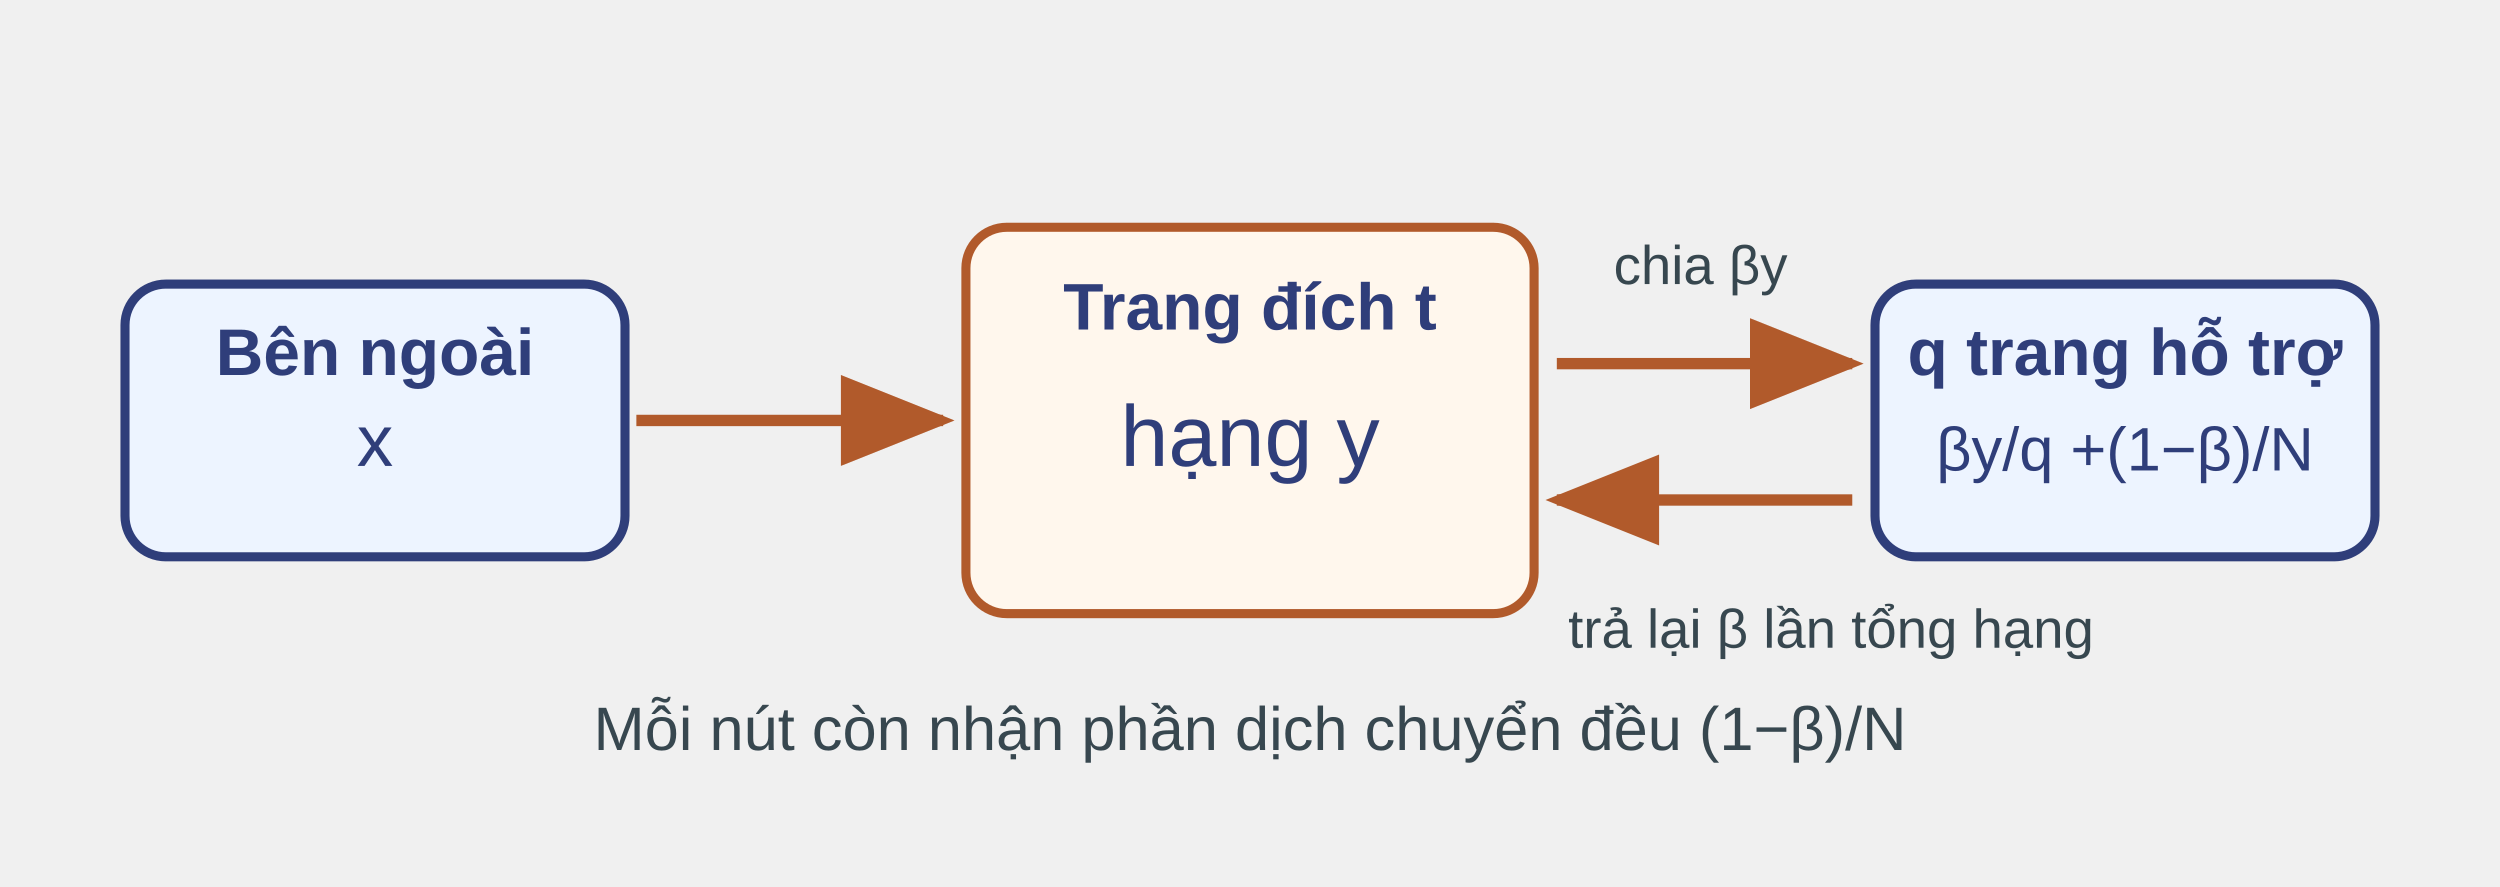
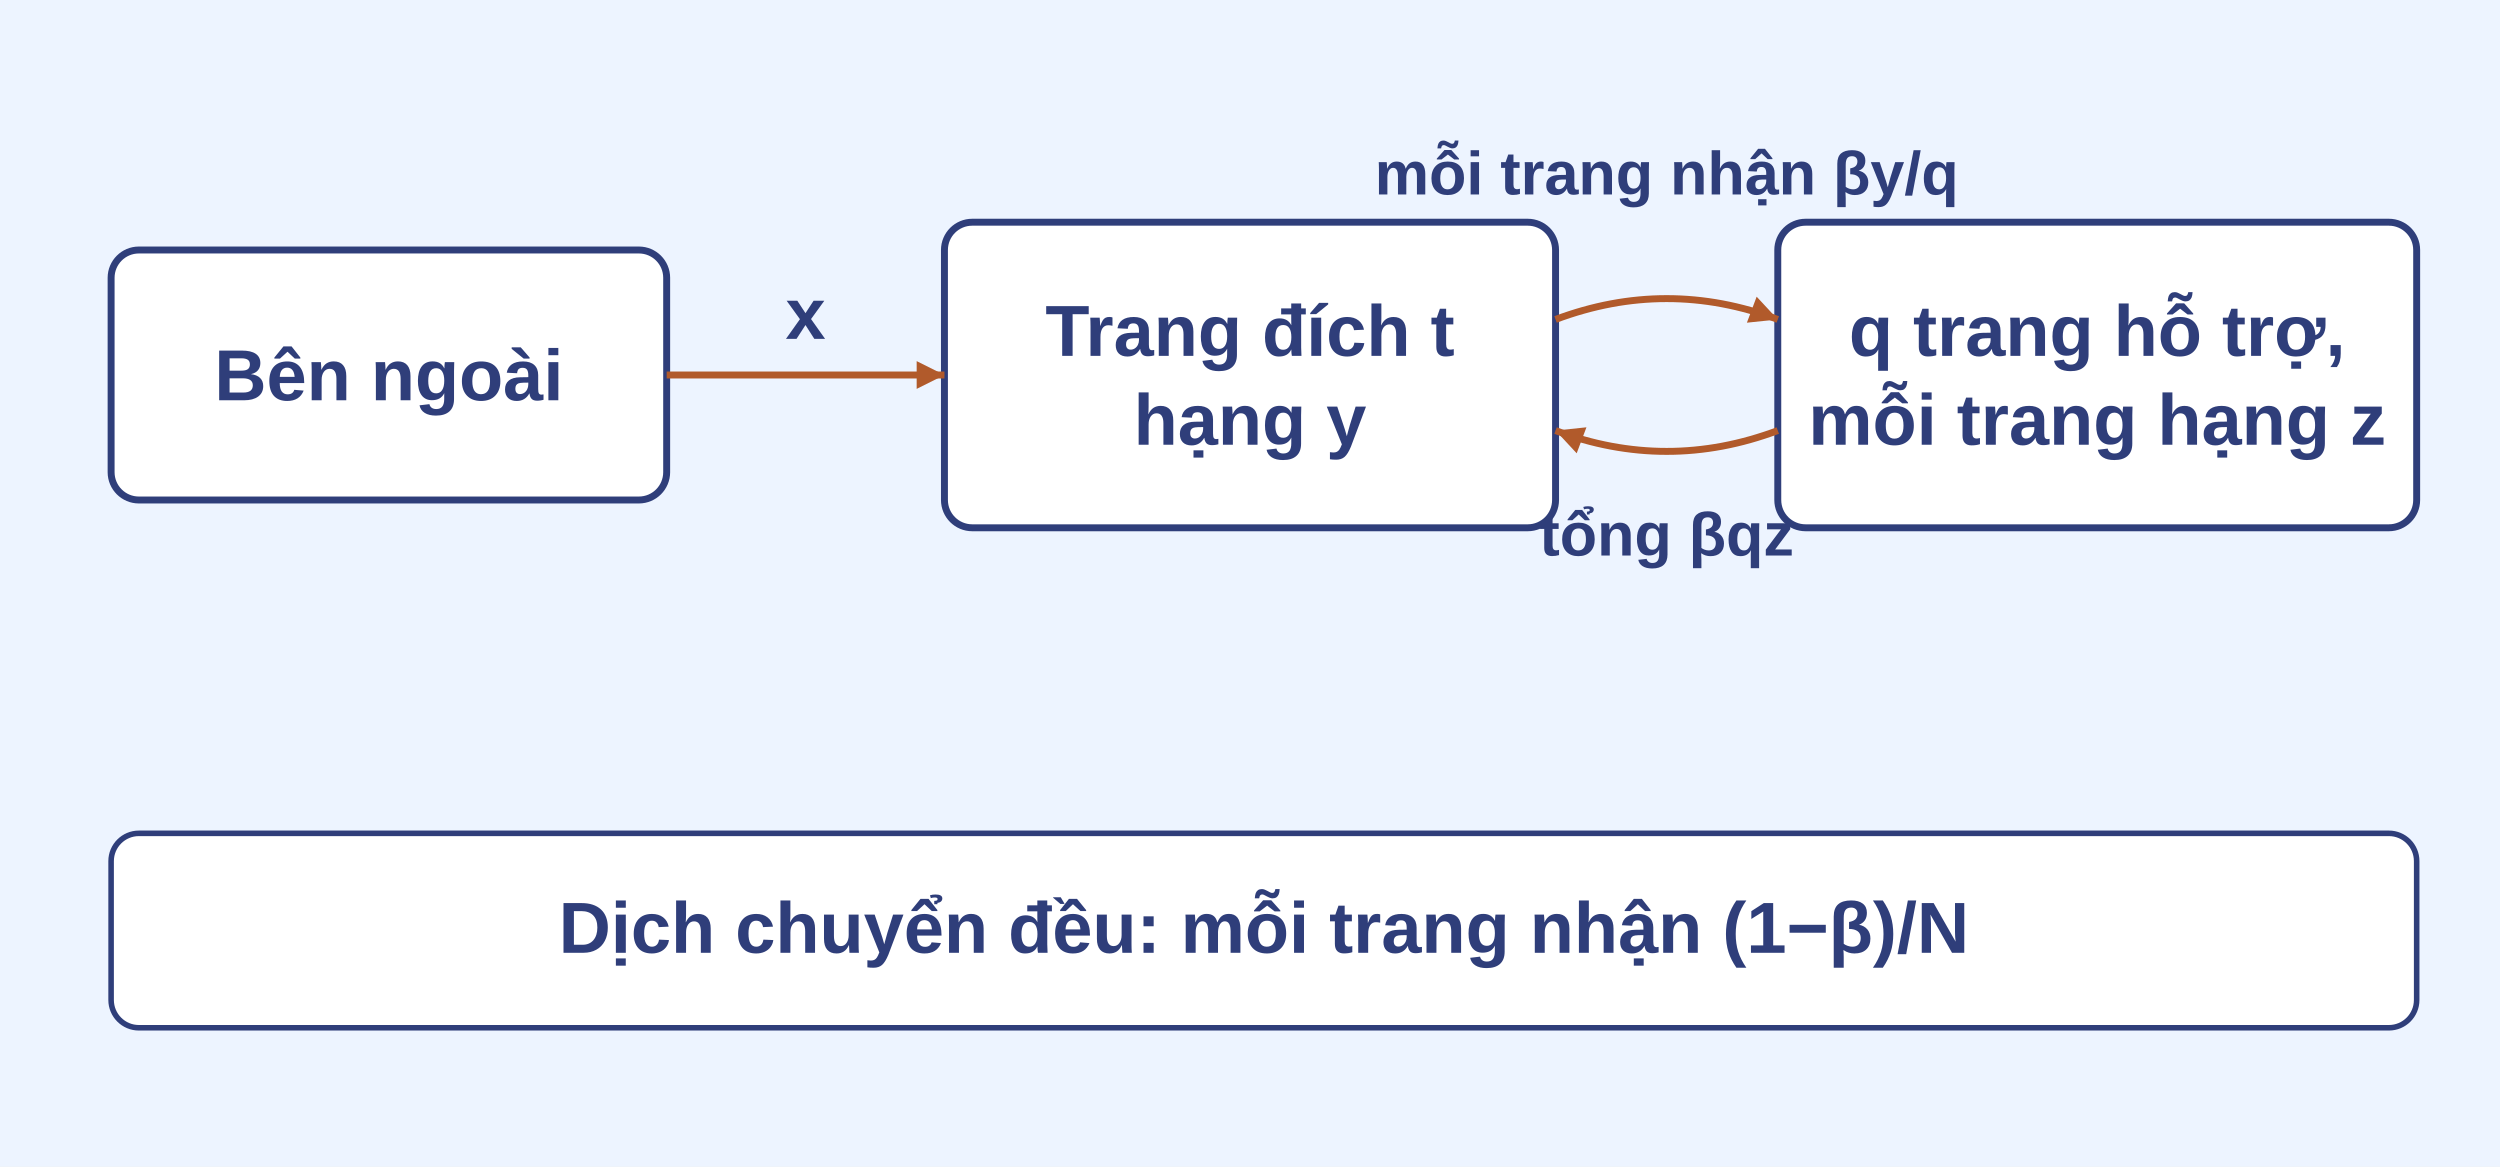
- <svg xmlns="http://www.w3.org/2000/svg" width="1100" height="390" viewBox="0 0 1100 390" role="img" aria-labelledby="title desc">
+ <svg xmlns="http://www.w3.org/2000/svg" viewBox="0 0 900 420" width="900" height="420" role="img" aria-labelledby="flow-t flow-d">
  <defs>
-     <marker id="m" markerWidth="10" markerHeight="8" refX="9" refY="4" orient="auto">
-       <path d="M0,0 L10,4 L0,8 Z" fill="#B15A2B" />
+     <marker id="flow-arw" markerUnits="userSpaceOnUse" markerWidth="12" markerHeight="12" refX="10" refY="5" orient="auto">
+       <path d="M0,0 L10,5 L0,10 Z" fill="#B15A2B" />
    </marker>
  </defs>
-   <g font-family="Arial,sans-serif">
-     <rect x="55" y="125" width="220" height="120" rx="18" fill="#edf4ff" stroke="#2F3E7A" stroke-width="4" />
-     <rect x="425" y="100" width="250" height="170" rx="18" fill="#fff7ed" stroke="#B15A2B" stroke-width="4" />
-     <rect x="825" y="125" width="220" height="120" rx="18" fill="#edf4ff" stroke="#2F3E7A" stroke-width="4" />
-     <g text-anchor="middle" fill="#2F3E7A">
-       <text x="165" y="165" font-size="29" font-weight="700">Bên ngoài</text>
-       <text x="165" y="205" font-size="32">x</text>
-       <text x="550" y="145" font-size="29" font-weight="700">Trang đích t</text>
-       <text x="550" y="205" font-size="38">hạng y</text>
-       <text x="935" y="165" font-size="29" font-weight="700">q trang hỗ trợ</text>
-       <text x="935" y="207" font-size="27">βy/q +(1−β)/N</text>
-     </g>
-     <g fill="none" stroke="#B15A2B" stroke-width="5" marker-end="url(#m)">
-       <path d="M280 185 L415 185" />
-       <path d="M685 160 L815 160" />
-       <path d="M815 220 L685 220" />
-     </g>
-     <g fill="#37474F" font-size="24">
-       <text x="710" y="125">chia βy</text>
-       <text x="690" y="285">trả lại β lần tổng hạng</text>
-     </g>
-     <text x="550" y="330" text-anchor="middle" font-size="27" fill="#37474F">Mỗi nút còn nhận phần dịch chuyển đều (1−β)/N</text>
-   </g>
+   <rect x="0" y="0" width="900" height="420" fill="#edf4ff" />
+   <rect x="40" y="90" width="200" height="90" rx="10" fill="#ffffff" stroke="#2F3E7A" stroke-width="2.5" />
+   <text x="140.0" y="144.1" font-family="Arial, sans-serif" font-size="26" fill="#2F3E7A" font-weight="bold" text-anchor="middle">Bên ngoài</text>
+   <rect x="340" y="80" width="220" height="110" rx="10" fill="#ffffff" stroke="#2F3E7A" stroke-width="2.5" />
+   <text x="450.0" y="128.1" font-family="Arial, sans-serif" font-size="26" fill="#2F3E7A" font-weight="bold" text-anchor="middle">Trang đích t</text>
+   <text x="450.0" y="160.1" font-family="Arial, sans-serif" font-size="26" fill="#2F3E7A" font-weight="bold" text-anchor="middle">hạng y</text>
+   <rect x="640" y="80" width="230" height="110" rx="10" fill="#ffffff" stroke="#2F3E7A" stroke-width="2.5" />
+   <text x="755.0" y="128.1" font-family="Arial, sans-serif" font-size="26" fill="#2F3E7A" font-weight="bold" text-anchor="middle">q trang hỗ trợ,</text>
+   <text x="755.0" y="160.1" font-family="Arial, sans-serif" font-size="26" fill="#2F3E7A" font-weight="bold" text-anchor="middle">mỗi trang hạng z</text>
+   <line x1="240" y1="135" x2="340" y2="135" stroke="#B15A2B" stroke-width="2.5" marker-end="url(#flow-arw)" />
+   <text x="290" y="122" font-family="Arial, sans-serif" font-size="26" fill="#2F3E7A" font-weight="bold" text-anchor="middle">x</text>
+   <path d="M 560,115 Q 600,100 640,115" fill="none" stroke="#B15A2B" stroke-width="2.5" marker-end="url(#flow-arw)" />
+   <text x="600" y="70" font-family="Arial, sans-serif" font-size="22" fill="#2F3E7A" font-weight="bold" text-anchor="middle">mỗi trang nhận βy/q</text>
+   <path d="M 640,155 Q 600,170 560,155" fill="none" stroke="#B15A2B" stroke-width="2.5" marker-end="url(#flow-arw)" />
+   <text x="600" y="200" font-family="Arial, sans-serif" font-size="22" fill="#2F3E7A" font-weight="bold" text-anchor="middle">tổng βqz</text>
+   <rect x="40" y="300" width="830" height="70" rx="10" fill="#ffffff" stroke="#2F3E7A" stroke-width="2" />
+   <text x="455" y="343" font-family="Arial, sans-serif" font-size="26" fill="#2F3E7A" font-weight="bold" text-anchor="middle">Dịch chuyển đều: mỗi trang nhận (1−β)/N</text>
</svg>
